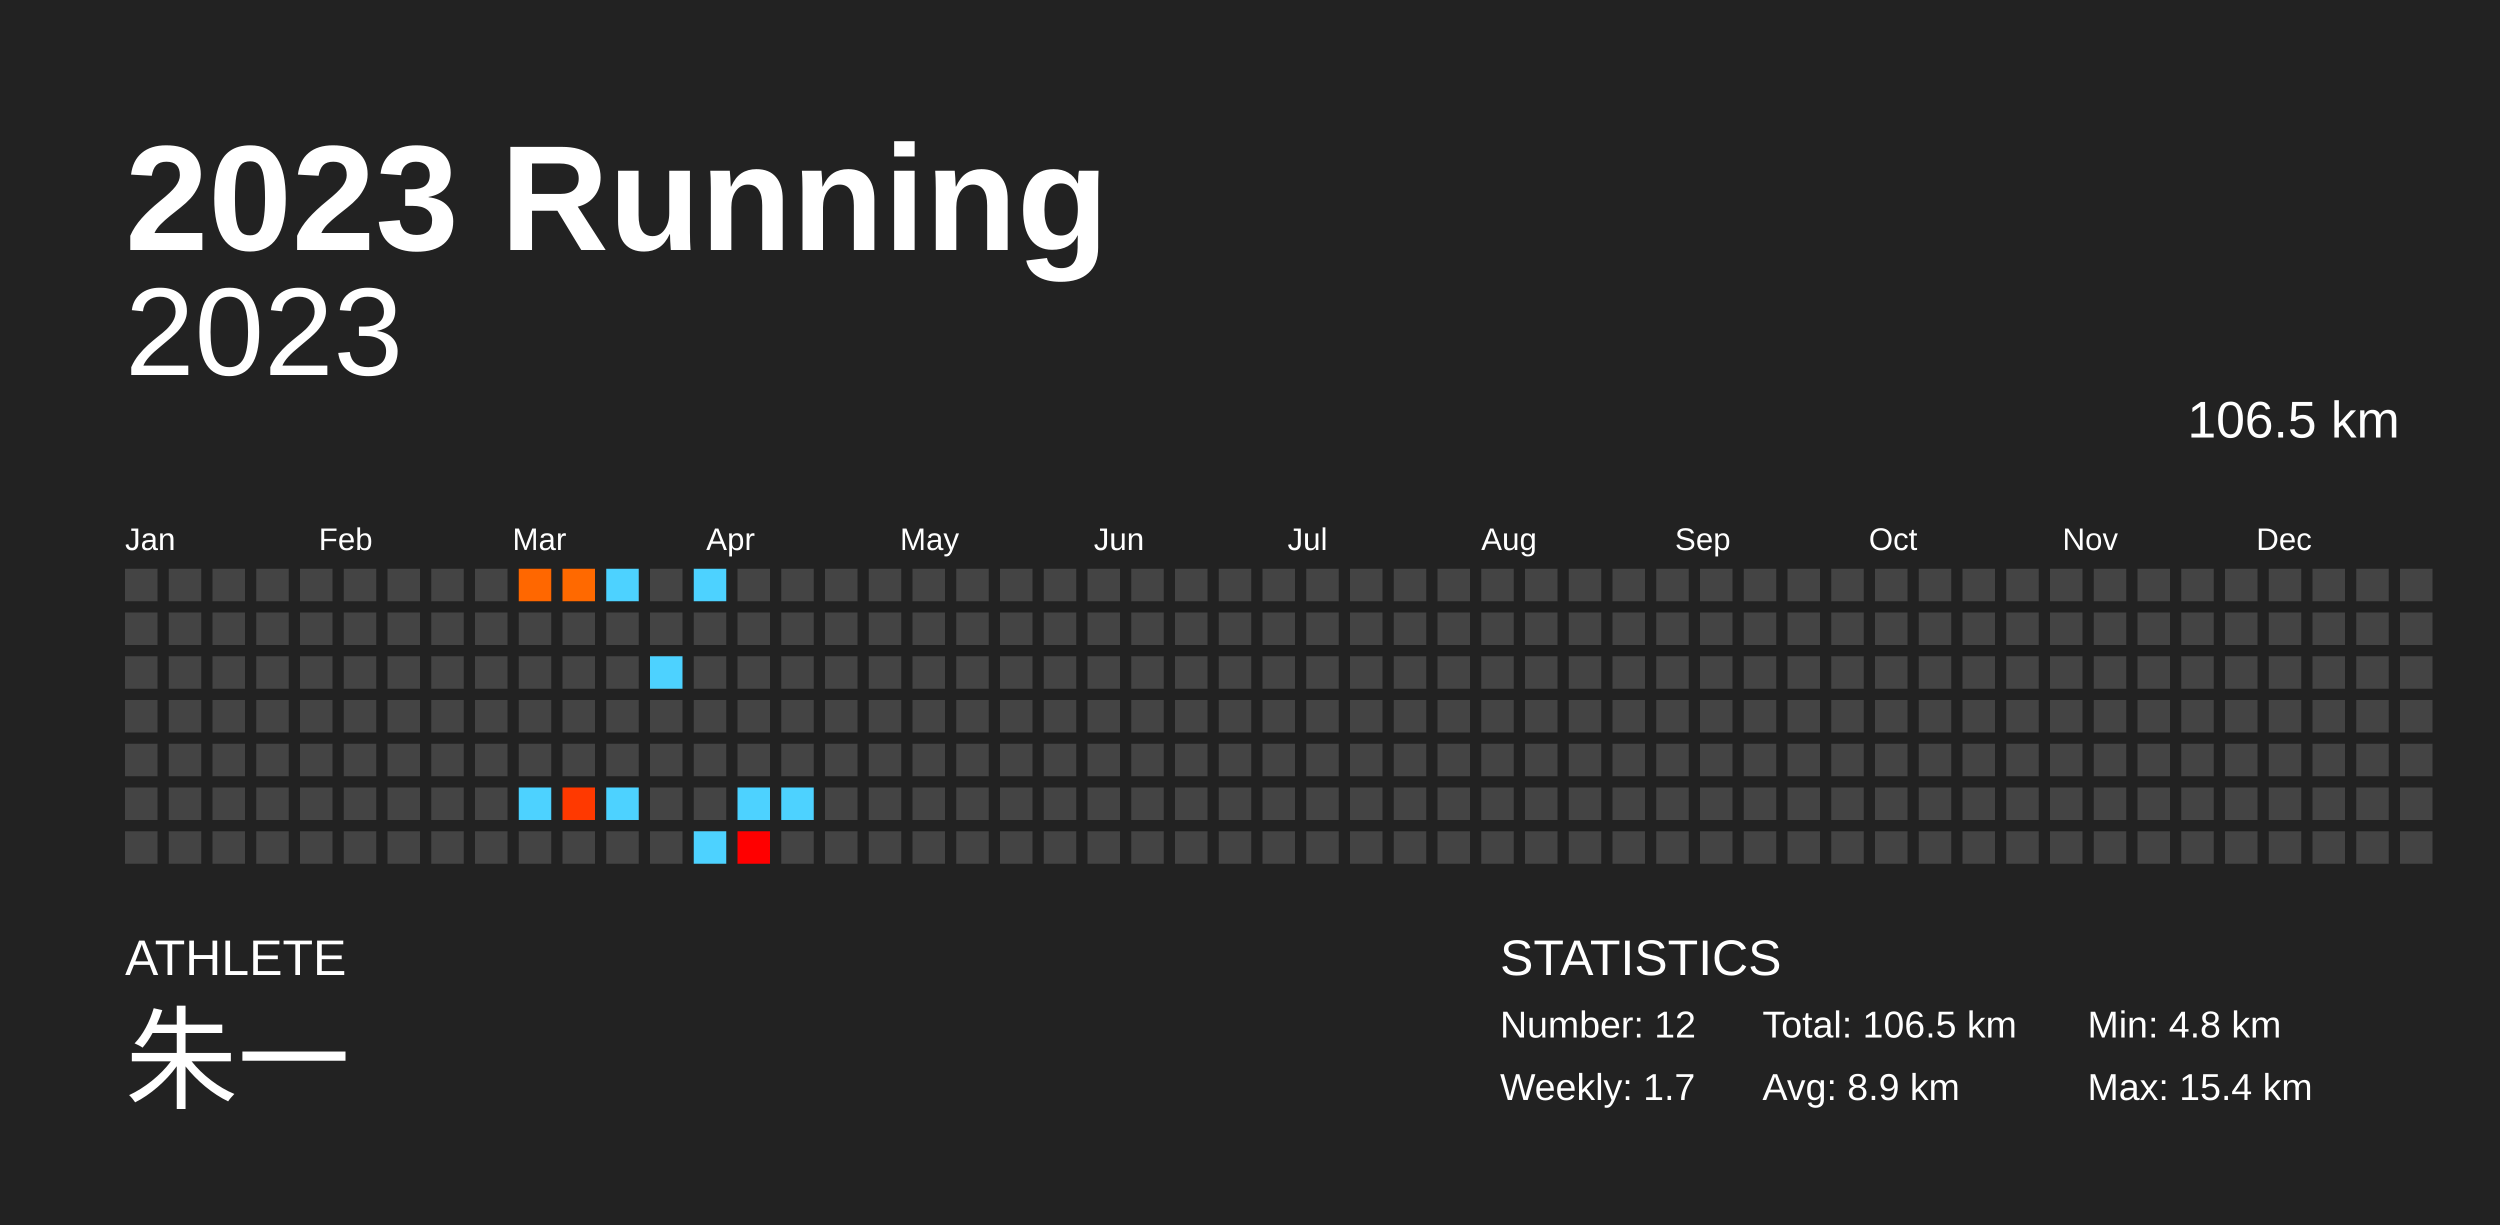
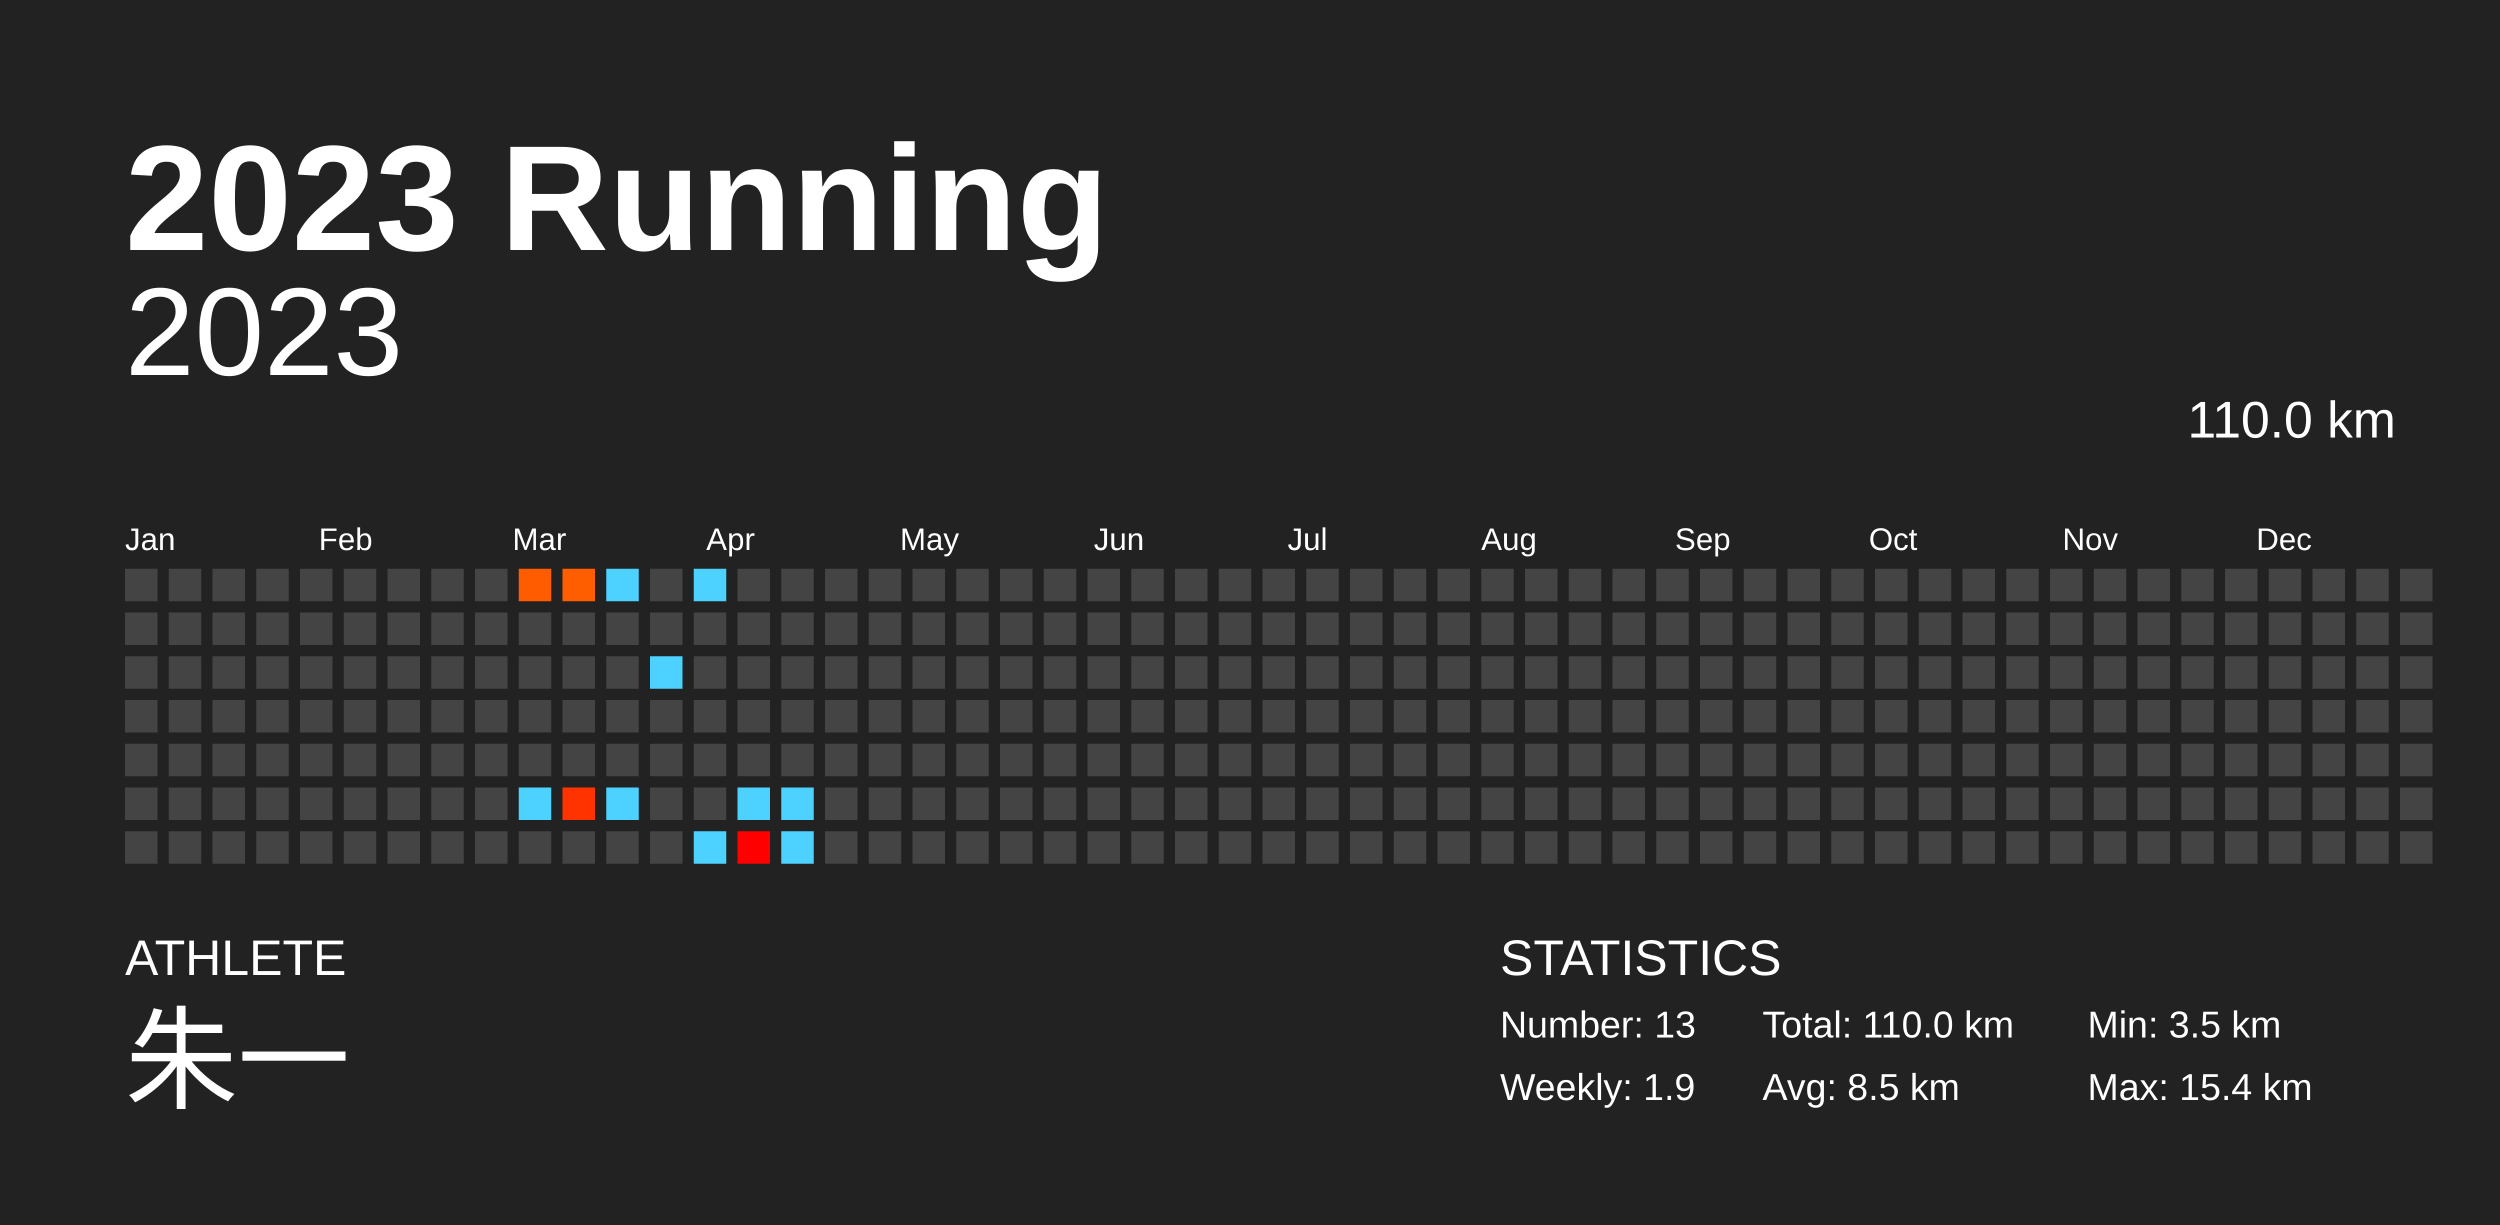
<svg xmlns="http://www.w3.org/2000/svg" baseProfile="full" height="98mm" version="1.1" viewBox="0,0,200,98" width="200mm">
  <defs />
  <rect fill="#222222" height="98" width="200" x="0" y="0" />
  <text fill="#FFFFFF" style="font-size:12px; font-family:Arial; font-weight:bold;" x="10" y="20">2023 Running</text>
  <text fill="#FFFFFF" style="font-size:4px; font-family:Arial" x="10" y="78">ATHLETE</text>
  <text fill="#FFFFFF" style="font-size:9px; font-family:Arial" x="10" y="88">朱一</text>
  <text fill="#FFFFFF" style="font-size:4px; font-family:Arial" x="120" y="78">STATISTICS</text>
-   <text fill="#FFFFFF" style="font-size:3px; font-family:Arial" x="120" y="83">Number: 12</text>
-   <text fill="#FFFFFF" style="font-size:3px; font-family:Arial" x="120" y="88">Weekly: 1.7</text>
-   <text fill="#FFFFFF" style="font-size:3px; font-family:Arial" x="141" y="83">Total: 106.5 km</text>
-   <text fill="#FFFFFF" style="font-size:3px; font-family:Arial" x="141" y="88">Avg: 8.9 km</text>
-   <text fill="#FFFFFF" style="font-size:3px; font-family:Arial" x="167" y="83">Min: 4.8 km</text>
+   <text fill="#FFFFFF" style="font-size:3px; font-family:Arial" x="120" y="83">Number: 13</text>
+   <text fill="#FFFFFF" style="font-size:3px; font-family:Arial" x="120" y="88">Weekly: 1.9</text>
+   <text fill="#FFFFFF" style="font-size:3px; font-family:Arial" x="141" y="83">Total: 110.0 km</text>
+   <text fill="#FFFFFF" style="font-size:3px; font-family:Arial" x="141" y="88">Avg: 8.5 km</text>
+   <text fill="#FFFFFF" style="font-size:3px; font-family:Arial" x="167" y="83">Min: 3.5 km</text>
  <text fill="#FFFFFF" style="font-size:3px; font-family:Arial" x="167" y="88">Max: 15.4 km</text>
  <text alignment-baseline="hanging" fill="#FFFFFF" style="font-size:10.0px; font-family:Arial;" x="10" y="30">2023</text>
-   <text alignment-baseline="hanging" fill="#FFFFFF" style="font-size:4.125px; font-family:Arial;" x="175" y="35">106.5 km</text>
+   <text alignment-baseline="hanging" fill="#FFFFFF" style="font-size:4.125px; font-family:Arial;" x="175" y="35">110.0 km</text>
  <text fill="#FFFFFF" style="font-size:2.5px; font-family:Arial" x="10.0" y="44">Jan</text>
  <text fill="#FFFFFF" style="font-size:2.5px; font-family:Arial" x="25.5" y="44">Feb</text>
  <text fill="#FFFFFF" style="font-size:2.5px; font-family:Arial" x="41.0" y="44">Mar</text>
  <text fill="#FFFFFF" style="font-size:2.5px; font-family:Arial" x="56.5" y="44">Apr</text>
  <text fill="#FFFFFF" style="font-size:2.5px; font-family:Arial" x="72.0" y="44">May</text>
  <text fill="#FFFFFF" style="font-size:2.5px; font-family:Arial" x="87.5" y="44">Jun</text>
  <text fill="#FFFFFF" style="font-size:2.5px; font-family:Arial" x="103.0" y="44">Jul</text>
  <text fill="#FFFFFF" style="font-size:2.5px; font-family:Arial" x="118.5" y="44">Aug</text>
  <text fill="#FFFFFF" style="font-size:2.5px; font-family:Arial" x="134.0" y="44">Sep</text>
  <text fill="#FFFFFF" style="font-size:2.5px; font-family:Arial" x="149.5" y="44">Oct</text>
  <text fill="#FFFFFF" style="font-size:2.5px; font-family:Arial" x="165.0" y="44">Nov</text>
  <text fill="#FFFFFF" style="font-size:2.5px; font-family:Arial" x="180.5" y="44">Dec</text>
  <rect fill="#444444" height="2.6" width="2.6" x="10.0" y="45.5" />
  <rect fill="#444444" height="2.6" width="2.6" x="10.0" y="49.0" />
  <rect fill="#444444" height="2.6" width="2.6" x="10.0" y="52.5" />
  <rect fill="#444444" height="2.6" width="2.6" x="10.0" y="56.0" />
  <rect fill="#444444" height="2.6" width="2.6" x="10.0" y="59.5" />
  <rect fill="#444444" height="2.6" width="2.6" x="10.0" y="63.0" />
  <rect fill="#444444" height="2.6" width="2.6" x="10.0" y="66.5" />
  <rect fill="#444444" height="2.6" width="2.6" x="13.5" y="45.5" />
  <rect fill="#444444" height="2.6" width="2.6" x="13.5" y="49.0" />
  <rect fill="#444444" height="2.6" width="2.6" x="13.5" y="52.5" />
  <rect fill="#444444" height="2.6" width="2.6" x="13.5" y="56.0" />
  <rect fill="#444444" height="2.6" width="2.6" x="13.5" y="59.5" />
  <rect fill="#444444" height="2.6" width="2.6" x="13.5" y="63.0" />
  <rect fill="#444444" height="2.6" width="2.6" x="13.5" y="66.5" />
  <rect fill="#444444" height="2.6" width="2.6" x="17.0" y="45.5" />
  <rect fill="#444444" height="2.6" width="2.6" x="17.0" y="49.0" />
  <rect fill="#444444" height="2.6" width="2.6" x="17.0" y="52.5" />
  <rect fill="#444444" height="2.6" width="2.6" x="17.0" y="56.0" />
  <rect fill="#444444" height="2.6" width="2.6" x="17.0" y="59.5" />
  <rect fill="#444444" height="2.6" width="2.6" x="17.0" y="63.0" />
  <rect fill="#444444" height="2.6" width="2.6" x="17.0" y="66.5" />
  <rect fill="#444444" height="2.6" width="2.6" x="20.5" y="45.5" />
  <rect fill="#444444" height="2.6" width="2.6" x="20.5" y="49.0" />
  <rect fill="#444444" height="2.6" width="2.6" x="20.5" y="52.5" />
  <rect fill="#444444" height="2.6" width="2.6" x="20.5" y="56.0" />
  <rect fill="#444444" height="2.6" width="2.6" x="20.5" y="59.5" />
  <rect fill="#444444" height="2.6" width="2.6" x="20.5" y="63.0" />
  <rect fill="#444444" height="2.6" width="2.6" x="20.5" y="66.5" />
  <rect fill="#444444" height="2.6" width="2.6" x="24.0" y="45.5" />
  <rect fill="#444444" height="2.6" width="2.6" x="24.0" y="49.0" />
  <rect fill="#444444" height="2.6" width="2.6" x="24.0" y="52.5" />
  <rect fill="#444444" height="2.6" width="2.6" x="24.0" y="56.0" />
  <rect fill="#444444" height="2.6" width="2.6" x="24.0" y="59.5" />
  <rect fill="#444444" height="2.6" width="2.6" x="24.0" y="63.0" />
  <rect fill="#444444" height="2.6" width="2.6" x="24.0" y="66.5" />
  <rect fill="#444444" height="2.6" width="2.6" x="27.5" y="45.5" />
  <rect fill="#444444" height="2.6" width="2.6" x="27.5" y="49.0" />
  <rect fill="#444444" height="2.6" width="2.6" x="27.5" y="52.5" />
  <rect fill="#444444" height="2.6" width="2.6" x="27.5" y="56.0" />
  <rect fill="#444444" height="2.6" width="2.6" x="27.5" y="59.5" />
  <rect fill="#444444" height="2.6" width="2.6" x="27.5" y="63.0" />
  <rect fill="#444444" height="2.6" width="2.6" x="27.5" y="66.5" />
  <rect fill="#444444" height="2.6" width="2.6" x="31.0" y="45.5" />
  <rect fill="#444444" height="2.6" width="2.6" x="31.0" y="49.0" />
  <rect fill="#444444" height="2.6" width="2.6" x="31.0" y="52.5" />
  <rect fill="#444444" height="2.6" width="2.6" x="31.0" y="56.0" />
  <rect fill="#444444" height="2.6" width="2.6" x="31.0" y="59.5" />
  <rect fill="#444444" height="2.6" width="2.6" x="31.0" y="63.0" />
  <rect fill="#444444" height="2.6" width="2.6" x="31.0" y="66.5" />
  <rect fill="#444444" height="2.6" width="2.6" x="34.5" y="45.5" />
  <rect fill="#444444" height="2.6" width="2.6" x="34.5" y="49.0" />
  <rect fill="#444444" height="2.6" width="2.6" x="34.5" y="52.5" />
  <rect fill="#444444" height="2.6" width="2.6" x="34.5" y="56.0" />
  <rect fill="#444444" height="2.6" width="2.6" x="34.5" y="59.5" />
  <rect fill="#444444" height="2.6" width="2.6" x="34.5" y="63.0" />
  <rect fill="#444444" height="2.6" width="2.6" x="34.5" y="66.5" />
  <rect fill="#444444" height="2.6" width="2.6" x="38.0" y="45.5" />
  <rect fill="#444444" height="2.6" width="2.6" x="38.0" y="49.0" />
  <rect fill="#444444" height="2.6" width="2.6" x="38.0" y="52.5" />
  <rect fill="#444444" height="2.6" width="2.6" x="38.0" y="56.0" />
  <rect fill="#444444" height="2.6" width="2.6" x="38.0" y="59.5" />
  <rect fill="#444444" height="2.6" width="2.6" x="38.0" y="63.0" />
  <rect fill="#444444" height="2.6" width="2.6" x="38.0" y="66.5" />
-   <rect fill="#ff6700" height="2.6" width="2.6" x="41.5" y="45.5" />
+   <rect fill="#ff5c00" height="2.6" width="2.6" x="41.5" y="45.5" />
  <rect fill="#444444" height="2.6" width="2.6" x="41.5" y="49.0" />
  <rect fill="#444444" height="2.6" width="2.6" x="41.5" y="52.5" />
  <rect fill="#444444" height="2.6" width="2.6" x="41.5" y="56.0" />
  <rect fill="#444444" height="2.6" width="2.6" x="41.5" y="59.5" />
  <rect fill="#4dd2ff" height="2.6" width="2.6" x="41.5" y="63.0" />
  <rect fill="#444444" height="2.6" width="2.6" x="41.5" y="66.5" />
-   <rect fill="#ff6900" height="2.6" width="2.6" x="45.0" y="45.5" />
+   <rect fill="#ff5e00" height="2.6" width="2.6" x="45.0" y="45.5" />
  <rect fill="#444444" height="2.6" width="2.6" x="45.0" y="49.0" />
  <rect fill="#444444" height="2.6" width="2.6" x="45.0" y="52.5" />
  <rect fill="#444444" height="2.6" width="2.6" x="45.0" y="56.0" />
  <rect fill="#444444" height="2.6" width="2.6" x="45.0" y="59.5" />
-   <rect fill="#ff3900" height="2.6" width="2.6" x="45.0" y="63.0" />
+   <rect fill="#ff3300" height="2.6" width="2.6" x="45.0" y="63.0" />
  <rect fill="#444444" height="2.6" width="2.6" x="45.0" y="66.5" />
  <rect fill="#4dd2ff" height="2.6" width="2.6" x="48.5" y="45.5" />
  <rect fill="#444444" height="2.6" width="2.6" x="48.5" y="49.0" />
  <rect fill="#444444" height="2.6" width="2.6" x="48.5" y="52.5" />
  <rect fill="#444444" height="2.6" width="2.6" x="48.5" y="56.0" />
  <rect fill="#444444" height="2.6" width="2.6" x="48.5" y="59.5" />
  <rect fill="#4dd2ff" height="2.6" width="2.6" x="48.5" y="63.0" />
  <rect fill="#444444" height="2.6" width="2.6" x="48.5" y="66.5" />
  <rect fill="#444444" height="2.6" width="2.6" x="52.0" y="45.5" />
  <rect fill="#444444" height="2.6" width="2.6" x="52.0" y="49.0" />
  <rect fill="#4dd2ff" height="2.6" width="2.6" x="52.0" y="52.5" />
  <rect fill="#444444" height="2.6" width="2.6" x="52.0" y="56.0" />
  <rect fill="#444444" height="2.6" width="2.6" x="52.0" y="59.5" />
  <rect fill="#444444" height="2.6" width="2.6" x="52.0" y="63.0" />
  <rect fill="#444444" height="2.6" width="2.6" x="52.0" y="66.5" />
  <rect fill="#4dd2ff" height="2.6" width="2.6" x="55.5" y="45.5" />
  <rect fill="#444444" height="2.6" width="2.6" x="55.5" y="49.0" />
  <rect fill="#444444" height="2.6" width="2.6" x="55.5" y="52.5" />
  <rect fill="#444444" height="2.6" width="2.6" x="55.5" y="56.0" />
  <rect fill="#444444" height="2.6" width="2.6" x="55.5" y="59.5" />
  <rect fill="#444444" height="2.6" width="2.6" x="55.5" y="63.0" />
  <rect fill="#4dd2ff" height="2.6" width="2.6" x="55.5" y="66.5" />
  <rect fill="#444444" height="2.6" width="2.6" x="59.0" y="45.5" />
  <rect fill="#444444" height="2.6" width="2.6" x="59.0" y="49.0" />
  <rect fill="#444444" height="2.6" width="2.6" x="59.0" y="52.5" />
  <rect fill="#444444" height="2.6" width="2.6" x="59.0" y="56.0" />
  <rect fill="#444444" height="2.6" width="2.6" x="59.0" y="59.5" />
  <rect fill="#4dd2ff" height="2.6" width="2.6" x="59.0" y="63.0" />
  <rect fill="#ff0000" height="2.6" width="2.6" x="59.0" y="66.5" />
  <rect fill="#444444" height="2.6" width="2.6" x="62.5" y="45.5" />
  <rect fill="#444444" height="2.6" width="2.6" x="62.5" y="49.0" />
  <rect fill="#444444" height="2.6" width="2.6" x="62.5" y="52.5" />
  <rect fill="#444444" height="2.6" width="2.6" x="62.5" y="56.0" />
  <rect fill="#444444" height="2.6" width="2.6" x="62.5" y="59.5" />
  <rect fill="#4dd2ff" height="2.6" width="2.6" x="62.5" y="63.0" />
-   <rect fill="#444444" height="2.6" width="2.6" x="62.5" y="66.5" />
+   <rect fill="#4dd2ff" height="2.6" width="2.6" x="62.5" y="66.5" />
  <rect fill="#444444" height="2.6" width="2.6" x="66.0" y="45.5" />
  <rect fill="#444444" height="2.6" width="2.6" x="66.0" y="49.0" />
  <rect fill="#444444" height="2.6" width="2.6" x="66.0" y="52.5" />
  <rect fill="#444444" height="2.6" width="2.6" x="66.0" y="56.0" />
  <rect fill="#444444" height="2.6" width="2.6" x="66.0" y="59.5" />
  <rect fill="#444444" height="2.6" width="2.6" x="66.0" y="63.0" />
  <rect fill="#444444" height="2.6" width="2.6" x="66.0" y="66.5" />
  <rect fill="#444444" height="2.6" width="2.6" x="69.5" y="45.5" />
  <rect fill="#444444" height="2.6" width="2.6" x="69.5" y="49.0" />
  <rect fill="#444444" height="2.6" width="2.6" x="69.5" y="52.5" />
  <rect fill="#444444" height="2.6" width="2.6" x="69.5" y="56.0" />
  <rect fill="#444444" height="2.6" width="2.6" x="69.5" y="59.5" />
  <rect fill="#444444" height="2.6" width="2.6" x="69.5" y="63.0" />
  <rect fill="#444444" height="2.6" width="2.6" x="69.5" y="66.5" />
  <rect fill="#444444" height="2.6" width="2.6" x="73.0" y="45.5" />
  <rect fill="#444444" height="2.6" width="2.6" x="73.0" y="49.0" />
  <rect fill="#444444" height="2.6" width="2.6" x="73.0" y="52.5" />
  <rect fill="#444444" height="2.6" width="2.6" x="73.0" y="56.0" />
  <rect fill="#444444" height="2.6" width="2.6" x="73.0" y="59.5" />
  <rect fill="#444444" height="2.6" width="2.6" x="73.0" y="63.0" />
  <rect fill="#444444" height="2.6" width="2.6" x="73.0" y="66.5" />
  <rect fill="#444444" height="2.6" width="2.6" x="76.5" y="45.5" />
  <rect fill="#444444" height="2.6" width="2.6" x="76.5" y="49.0" />
  <rect fill="#444444" height="2.6" width="2.6" x="76.5" y="52.5" />
  <rect fill="#444444" height="2.6" width="2.6" x="76.5" y="56.0" />
  <rect fill="#444444" height="2.6" width="2.6" x="76.5" y="59.5" />
  <rect fill="#444444" height="2.6" width="2.6" x="76.5" y="63.0" />
  <rect fill="#444444" height="2.6" width="2.6" x="76.5" y="66.5" />
  <rect fill="#444444" height="2.6" width="2.6" x="80.0" y="45.5" />
  <rect fill="#444444" height="2.6" width="2.6" x="80.0" y="49.0" />
  <rect fill="#444444" height="2.6" width="2.6" x="80.0" y="52.5" />
  <rect fill="#444444" height="2.6" width="2.6" x="80.0" y="56.0" />
  <rect fill="#444444" height="2.6" width="2.6" x="80.0" y="59.5" />
  <rect fill="#444444" height="2.6" width="2.6" x="80.0" y="63.0" />
  <rect fill="#444444" height="2.6" width="2.6" x="80.0" y="66.5" />
  <rect fill="#444444" height="2.6" width="2.6" x="83.5" y="45.5" />
  <rect fill="#444444" height="2.6" width="2.6" x="83.5" y="49.0" />
  <rect fill="#444444" height="2.6" width="2.6" x="83.5" y="52.5" />
  <rect fill="#444444" height="2.6" width="2.6" x="83.5" y="56.0" />
  <rect fill="#444444" height="2.6" width="2.6" x="83.5" y="59.5" />
  <rect fill="#444444" height="2.6" width="2.6" x="83.5" y="63.0" />
  <rect fill="#444444" height="2.6" width="2.6" x="83.5" y="66.5" />
  <rect fill="#444444" height="2.6" width="2.6" x="87.0" y="45.5" />
  <rect fill="#444444" height="2.6" width="2.6" x="87.0" y="49.0" />
  <rect fill="#444444" height="2.6" width="2.6" x="87.0" y="52.5" />
  <rect fill="#444444" height="2.6" width="2.6" x="87.0" y="56.0" />
  <rect fill="#444444" height="2.6" width="2.6" x="87.0" y="59.5" />
  <rect fill="#444444" height="2.6" width="2.6" x="87.0" y="63.0" />
  <rect fill="#444444" height="2.6" width="2.6" x="87.0" y="66.5" />
  <rect fill="#444444" height="2.6" width="2.6" x="90.5" y="45.5" />
  <rect fill="#444444" height="2.6" width="2.6" x="90.5" y="49.0" />
  <rect fill="#444444" height="2.6" width="2.6" x="90.5" y="52.5" />
  <rect fill="#444444" height="2.6" width="2.6" x="90.5" y="56.0" />
  <rect fill="#444444" height="2.6" width="2.6" x="90.5" y="59.5" />
  <rect fill="#444444" height="2.6" width="2.6" x="90.5" y="63.0" />
  <rect fill="#444444" height="2.6" width="2.6" x="90.5" y="66.5" />
  <rect fill="#444444" height="2.6" width="2.6" x="94.0" y="45.5" />
  <rect fill="#444444" height="2.6" width="2.6" x="94.0" y="49.0" />
  <rect fill="#444444" height="2.6" width="2.6" x="94.0" y="52.5" />
  <rect fill="#444444" height="2.6" width="2.6" x="94.0" y="56.0" />
  <rect fill="#444444" height="2.6" width="2.6" x="94.0" y="59.5" />
  <rect fill="#444444" height="2.6" width="2.6" x="94.0" y="63.0" />
  <rect fill="#444444" height="2.6" width="2.6" x="94.0" y="66.5" />
  <rect fill="#444444" height="2.6" width="2.6" x="97.5" y="45.5" />
  <rect fill="#444444" height="2.6" width="2.6" x="97.5" y="49.0" />
  <rect fill="#444444" height="2.6" width="2.6" x="97.5" y="52.5" />
  <rect fill="#444444" height="2.6" width="2.6" x="97.5" y="56.0" />
  <rect fill="#444444" height="2.6" width="2.6" x="97.5" y="59.5" />
  <rect fill="#444444" height="2.6" width="2.6" x="97.5" y="63.0" />
  <rect fill="#444444" height="2.6" width="2.6" x="97.5" y="66.5" />
  <rect fill="#444444" height="2.6" width="2.6" x="101.0" y="45.5" />
  <rect fill="#444444" height="2.6" width="2.6" x="101.0" y="49.0" />
  <rect fill="#444444" height="2.6" width="2.6" x="101.0" y="52.5" />
  <rect fill="#444444" height="2.6" width="2.6" x="101.0" y="56.0" />
  <rect fill="#444444" height="2.6" width="2.6" x="101.0" y="59.5" />
  <rect fill="#444444" height="2.6" width="2.6" x="101.0" y="63.0" />
  <rect fill="#444444" height="2.6" width="2.6" x="101.0" y="66.5" />
  <rect fill="#444444" height="2.6" width="2.6" x="104.5" y="45.5" />
  <rect fill="#444444" height="2.6" width="2.6" x="104.5" y="49.0" />
  <rect fill="#444444" height="2.6" width="2.6" x="104.5" y="52.5" />
  <rect fill="#444444" height="2.6" width="2.6" x="104.5" y="56.0" />
  <rect fill="#444444" height="2.6" width="2.6" x="104.5" y="59.5" />
  <rect fill="#444444" height="2.6" width="2.6" x="104.5" y="63.0" />
  <rect fill="#444444" height="2.6" width="2.6" x="104.5" y="66.5" />
  <rect fill="#444444" height="2.6" width="2.6" x="108.0" y="45.5" />
  <rect fill="#444444" height="2.6" width="2.6" x="108.0" y="49.0" />
  <rect fill="#444444" height="2.6" width="2.6" x="108.0" y="52.5" />
  <rect fill="#444444" height="2.6" width="2.6" x="108.0" y="56.0" />
  <rect fill="#444444" height="2.6" width="2.6" x="108.0" y="59.5" />
  <rect fill="#444444" height="2.6" width="2.6" x="108.0" y="63.0" />
  <rect fill="#444444" height="2.6" width="2.6" x="108.0" y="66.5" />
  <rect fill="#444444" height="2.6" width="2.6" x="111.5" y="45.5" />
  <rect fill="#444444" height="2.6" width="2.6" x="111.5" y="49.0" />
  <rect fill="#444444" height="2.6" width="2.6" x="111.5" y="52.5" />
  <rect fill="#444444" height="2.6" width="2.6" x="111.5" y="56.0" />
  <rect fill="#444444" height="2.6" width="2.6" x="111.5" y="59.5" />
  <rect fill="#444444" height="2.6" width="2.6" x="111.5" y="63.0" />
  <rect fill="#444444" height="2.6" width="2.6" x="111.5" y="66.5" />
  <rect fill="#444444" height="2.6" width="2.6" x="115.0" y="45.5" />
  <rect fill="#444444" height="2.6" width="2.6" x="115.0" y="49.0" />
  <rect fill="#444444" height="2.6" width="2.6" x="115.0" y="52.5" />
  <rect fill="#444444" height="2.6" width="2.6" x="115.0" y="56.0" />
  <rect fill="#444444" height="2.6" width="2.6" x="115.0" y="59.5" />
  <rect fill="#444444" height="2.6" width="2.6" x="115.0" y="63.0" />
  <rect fill="#444444" height="2.6" width="2.6" x="115.0" y="66.5" />
  <rect fill="#444444" height="2.6" width="2.6" x="118.5" y="45.5" />
  <rect fill="#444444" height="2.6" width="2.6" x="118.5" y="49.0" />
  <rect fill="#444444" height="2.6" width="2.6" x="118.5" y="52.5" />
  <rect fill="#444444" height="2.6" width="2.6" x="118.5" y="56.0" />
  <rect fill="#444444" height="2.6" width="2.6" x="118.5" y="59.5" />
  <rect fill="#444444" height="2.6" width="2.6" x="118.5" y="63.0" />
  <rect fill="#444444" height="2.6" width="2.6" x="118.5" y="66.5" />
  <rect fill="#444444" height="2.6" width="2.6" x="122.0" y="45.5" />
  <rect fill="#444444" height="2.6" width="2.6" x="122.0" y="49.0" />
  <rect fill="#444444" height="2.6" width="2.6" x="122.0" y="52.5" />
  <rect fill="#444444" height="2.6" width="2.6" x="122.0" y="56.0" />
  <rect fill="#444444" height="2.6" width="2.6" x="122.0" y="59.5" />
  <rect fill="#444444" height="2.6" width="2.6" x="122.0" y="63.0" />
  <rect fill="#444444" height="2.6" width="2.6" x="122.0" y="66.5" />
  <rect fill="#444444" height="2.6" width="2.6" x="125.5" y="45.5" />
  <rect fill="#444444" height="2.6" width="2.6" x="125.5" y="49.0" />
  <rect fill="#444444" height="2.6" width="2.6" x="125.5" y="52.5" />
  <rect fill="#444444" height="2.6" width="2.6" x="125.5" y="56.0" />
  <rect fill="#444444" height="2.6" width="2.6" x="125.5" y="59.5" />
  <rect fill="#444444" height="2.6" width="2.6" x="125.5" y="63.0" />
  <rect fill="#444444" height="2.6" width="2.6" x="125.5" y="66.5" />
  <rect fill="#444444" height="2.6" width="2.6" x="129.0" y="45.5" />
  <rect fill="#444444" height="2.6" width="2.6" x="129.0" y="49.0" />
  <rect fill="#444444" height="2.6" width="2.6" x="129.0" y="52.5" />
  <rect fill="#444444" height="2.6" width="2.6" x="129.0" y="56.0" />
  <rect fill="#444444" height="2.6" width="2.6" x="129.0" y="59.5" />
  <rect fill="#444444" height="2.6" width="2.6" x="129.0" y="63.0" />
  <rect fill="#444444" height="2.6" width="2.6" x="129.0" y="66.5" />
  <rect fill="#444444" height="2.6" width="2.6" x="132.5" y="45.5" />
  <rect fill="#444444" height="2.6" width="2.6" x="132.5" y="49.0" />
  <rect fill="#444444" height="2.6" width="2.6" x="132.5" y="52.5" />
  <rect fill="#444444" height="2.6" width="2.6" x="132.5" y="56.0" />
  <rect fill="#444444" height="2.6" width="2.6" x="132.5" y="59.5" />
  <rect fill="#444444" height="2.6" width="2.6" x="132.5" y="63.0" />
  <rect fill="#444444" height="2.6" width="2.6" x="132.5" y="66.5" />
  <rect fill="#444444" height="2.6" width="2.6" x="136.0" y="45.5" />
  <rect fill="#444444" height="2.6" width="2.6" x="136.0" y="49.0" />
  <rect fill="#444444" height="2.6" width="2.6" x="136.0" y="52.5" />
  <rect fill="#444444" height="2.6" width="2.6" x="136.0" y="56.0" />
  <rect fill="#444444" height="2.6" width="2.6" x="136.0" y="59.5" />
  <rect fill="#444444" height="2.6" width="2.6" x="136.0" y="63.0" />
  <rect fill="#444444" height="2.6" width="2.6" x="136.0" y="66.5" />
  <rect fill="#444444" height="2.6" width="2.6" x="139.5" y="45.5" />
  <rect fill="#444444" height="2.6" width="2.6" x="139.5" y="49.0" />
  <rect fill="#444444" height="2.6" width="2.6" x="139.5" y="52.5" />
  <rect fill="#444444" height="2.6" width="2.6" x="139.5" y="56.0" />
  <rect fill="#444444" height="2.6" width="2.6" x="139.5" y="59.5" />
  <rect fill="#444444" height="2.6" width="2.6" x="139.5" y="63.0" />
  <rect fill="#444444" height="2.6" width="2.6" x="139.5" y="66.5" />
  <rect fill="#444444" height="2.6" width="2.6" x="143.0" y="45.5" />
  <rect fill="#444444" height="2.6" width="2.6" x="143.0" y="49.0" />
  <rect fill="#444444" height="2.6" width="2.6" x="143.0" y="52.5" />
  <rect fill="#444444" height="2.6" width="2.6" x="143.0" y="56.0" />
  <rect fill="#444444" height="2.6" width="2.6" x="143.0" y="59.5" />
  <rect fill="#444444" height="2.6" width="2.6" x="143.0" y="63.0" />
  <rect fill="#444444" height="2.6" width="2.6" x="143.0" y="66.5" />
  <rect fill="#444444" height="2.6" width="2.6" x="146.5" y="45.5" />
  <rect fill="#444444" height="2.6" width="2.6" x="146.5" y="49.0" />
  <rect fill="#444444" height="2.6" width="2.6" x="146.5" y="52.5" />
  <rect fill="#444444" height="2.6" width="2.6" x="146.5" y="56.0" />
  <rect fill="#444444" height="2.6" width="2.6" x="146.5" y="59.5" />
  <rect fill="#444444" height="2.6" width="2.6" x="146.5" y="63.0" />
  <rect fill="#444444" height="2.6" width="2.6" x="146.5" y="66.5" />
  <rect fill="#444444" height="2.6" width="2.6" x="150.0" y="45.5" />
  <rect fill="#444444" height="2.6" width="2.6" x="150.0" y="49.0" />
  <rect fill="#444444" height="2.6" width="2.6" x="150.0" y="52.5" />
  <rect fill="#444444" height="2.6" width="2.6" x="150.0" y="56.0" />
  <rect fill="#444444" height="2.6" width="2.6" x="150.0" y="59.5" />
  <rect fill="#444444" height="2.6" width="2.6" x="150.0" y="63.0" />
  <rect fill="#444444" height="2.6" width="2.6" x="150.0" y="66.5" />
  <rect fill="#444444" height="2.6" width="2.6" x="153.5" y="45.5" />
  <rect fill="#444444" height="2.6" width="2.6" x="153.5" y="49.0" />
  <rect fill="#444444" height="2.6" width="2.6" x="153.5" y="52.5" />
  <rect fill="#444444" height="2.6" width="2.6" x="153.5" y="56.0" />
  <rect fill="#444444" height="2.6" width="2.6" x="153.5" y="59.5" />
  <rect fill="#444444" height="2.6" width="2.6" x="153.5" y="63.0" />
  <rect fill="#444444" height="2.6" width="2.6" x="153.5" y="66.5" />
  <rect fill="#444444" height="2.6" width="2.6" x="157.0" y="45.5" />
  <rect fill="#444444" height="2.6" width="2.6" x="157.0" y="49.0" />
  <rect fill="#444444" height="2.6" width="2.6" x="157.0" y="52.5" />
  <rect fill="#444444" height="2.6" width="2.6" x="157.0" y="56.0" />
  <rect fill="#444444" height="2.6" width="2.6" x="157.0" y="59.5" />
  <rect fill="#444444" height="2.6" width="2.6" x="157.0" y="63.0" />
  <rect fill="#444444" height="2.6" width="2.6" x="157.0" y="66.5" />
  <rect fill="#444444" height="2.6" width="2.6" x="160.5" y="45.5" />
  <rect fill="#444444" height="2.6" width="2.6" x="160.5" y="49.0" />
  <rect fill="#444444" height="2.6" width="2.6" x="160.5" y="52.5" />
  <rect fill="#444444" height="2.6" width="2.6" x="160.5" y="56.0" />
  <rect fill="#444444" height="2.6" width="2.6" x="160.5" y="59.5" />
  <rect fill="#444444" height="2.6" width="2.6" x="160.5" y="63.0" />
  <rect fill="#444444" height="2.6" width="2.6" x="160.5" y="66.5" />
  <rect fill="#444444" height="2.6" width="2.6" x="164.0" y="45.5" />
  <rect fill="#444444" height="2.6" width="2.6" x="164.0" y="49.0" />
  <rect fill="#444444" height="2.6" width="2.6" x="164.0" y="52.5" />
  <rect fill="#444444" height="2.6" width="2.6" x="164.0" y="56.0" />
  <rect fill="#444444" height="2.6" width="2.6" x="164.0" y="59.5" />
  <rect fill="#444444" height="2.6" width="2.6" x="164.0" y="63.0" />
  <rect fill="#444444" height="2.6" width="2.6" x="164.0" y="66.5" />
  <rect fill="#444444" height="2.6" width="2.6" x="167.5" y="45.5" />
  <rect fill="#444444" height="2.6" width="2.6" x="167.5" y="49.0" />
  <rect fill="#444444" height="2.6" width="2.6" x="167.5" y="52.5" />
  <rect fill="#444444" height="2.6" width="2.6" x="167.5" y="56.0" />
  <rect fill="#444444" height="2.6" width="2.6" x="167.5" y="59.5" />
  <rect fill="#444444" height="2.6" width="2.6" x="167.5" y="63.0" />
  <rect fill="#444444" height="2.6" width="2.6" x="167.5" y="66.5" />
  <rect fill="#444444" height="2.6" width="2.6" x="171.0" y="45.5" />
  <rect fill="#444444" height="2.6" width="2.6" x="171.0" y="49.0" />
  <rect fill="#444444" height="2.6" width="2.6" x="171.0" y="52.5" />
  <rect fill="#444444" height="2.6" width="2.6" x="171.0" y="56.0" />
  <rect fill="#444444" height="2.6" width="2.6" x="171.0" y="59.5" />
  <rect fill="#444444" height="2.6" width="2.6" x="171.0" y="63.0" />
  <rect fill="#444444" height="2.6" width="2.6" x="171.0" y="66.5" />
  <rect fill="#444444" height="2.6" width="2.6" x="174.5" y="45.5" />
  <rect fill="#444444" height="2.6" width="2.6" x="174.5" y="49.0" />
  <rect fill="#444444" height="2.6" width="2.6" x="174.5" y="52.5" />
  <rect fill="#444444" height="2.6" width="2.6" x="174.5" y="56.0" />
  <rect fill="#444444" height="2.6" width="2.6" x="174.5" y="59.5" />
  <rect fill="#444444" height="2.6" width="2.6" x="174.5" y="63.0" />
  <rect fill="#444444" height="2.6" width="2.6" x="174.5" y="66.5" />
  <rect fill="#444444" height="2.6" width="2.6" x="178.0" y="45.5" />
  <rect fill="#444444" height="2.6" width="2.6" x="178.0" y="49.0" />
  <rect fill="#444444" height="2.6" width="2.6" x="178.0" y="52.5" />
  <rect fill="#444444" height="2.6" width="2.6" x="178.0" y="56.0" />
  <rect fill="#444444" height="2.6" width="2.6" x="178.0" y="59.5" />
  <rect fill="#444444" height="2.6" width="2.6" x="178.0" y="63.0" />
  <rect fill="#444444" height="2.6" width="2.6" x="178.0" y="66.5" />
  <rect fill="#444444" height="2.6" width="2.6" x="181.5" y="45.5" />
  <rect fill="#444444" height="2.6" width="2.6" x="181.5" y="49.0" />
  <rect fill="#444444" height="2.6" width="2.6" x="181.5" y="52.5" />
  <rect fill="#444444" height="2.6" width="2.6" x="181.5" y="56.0" />
  <rect fill="#444444" height="2.6" width="2.6" x="181.5" y="59.5" />
  <rect fill="#444444" height="2.6" width="2.6" x="181.5" y="63.0" />
  <rect fill="#444444" height="2.6" width="2.6" x="181.5" y="66.5" />
  <rect fill="#444444" height="2.6" width="2.6" x="185.0" y="45.5" />
  <rect fill="#444444" height="2.6" width="2.6" x="185.0" y="49.0" />
  <rect fill="#444444" height="2.6" width="2.6" x="185.0" y="52.5" />
  <rect fill="#444444" height="2.6" width="2.6" x="185.0" y="56.0" />
  <rect fill="#444444" height="2.6" width="2.6" x="185.0" y="59.5" />
  <rect fill="#444444" height="2.6" width="2.6" x="185.0" y="63.0" />
  <rect fill="#444444" height="2.6" width="2.6" x="185.0" y="66.5" />
  <rect fill="#444444" height="2.6" width="2.6" x="188.5" y="45.5" />
  <rect fill="#444444" height="2.6" width="2.6" x="188.5" y="49.0" />
  <rect fill="#444444" height="2.6" width="2.6" x="188.5" y="52.5" />
  <rect fill="#444444" height="2.6" width="2.6" x="188.5" y="56.0" />
  <rect fill="#444444" height="2.6" width="2.6" x="188.5" y="59.5" />
  <rect fill="#444444" height="2.6" width="2.6" x="188.5" y="63.0" />
  <rect fill="#444444" height="2.6" width="2.6" x="188.5" y="66.5" />
  <rect fill="#444444" height="2.6" width="2.6" x="192.0" y="45.5" />
  <rect fill="#444444" height="2.6" width="2.6" x="192.0" y="49.0" />
  <rect fill="#444444" height="2.6" width="2.6" x="192.0" y="52.5" />
  <rect fill="#444444" height="2.6" width="2.6" x="192.0" y="56.0" />
  <rect fill="#444444" height="2.6" width="2.6" x="192.0" y="59.5" />
  <rect fill="#444444" height="2.6" width="2.6" x="192.0" y="63.0" />
  <rect fill="#444444" height="2.6" width="2.6" x="192.0" y="66.5" />
</svg>
